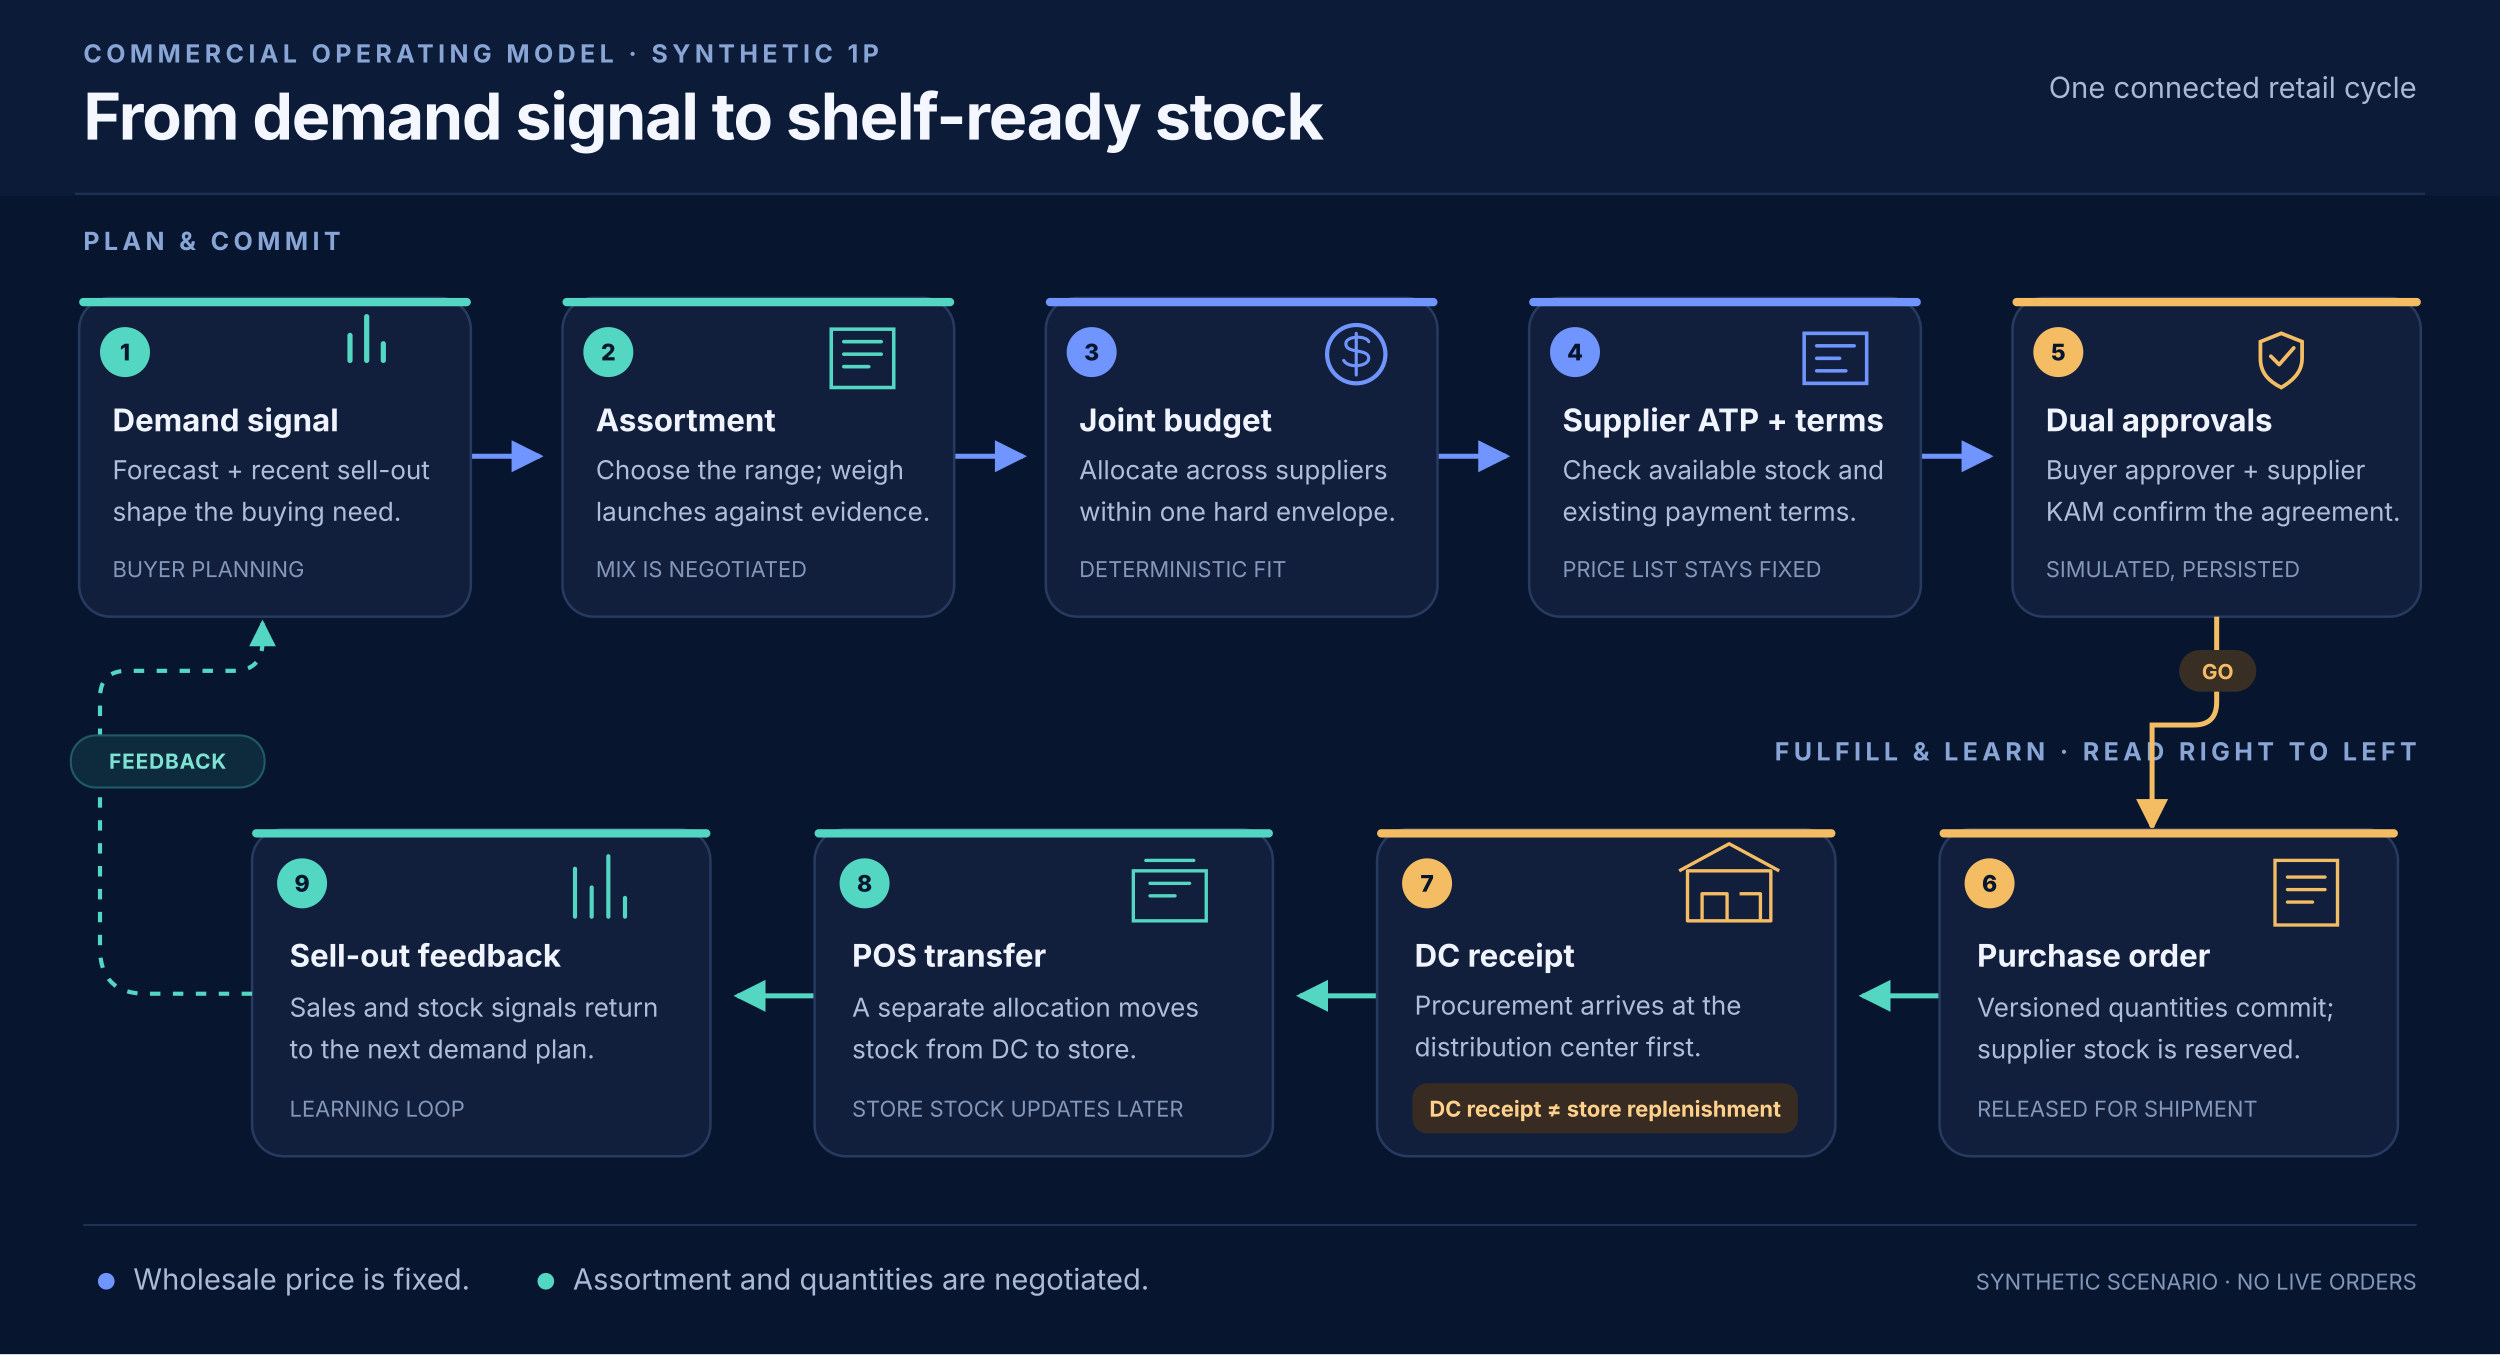
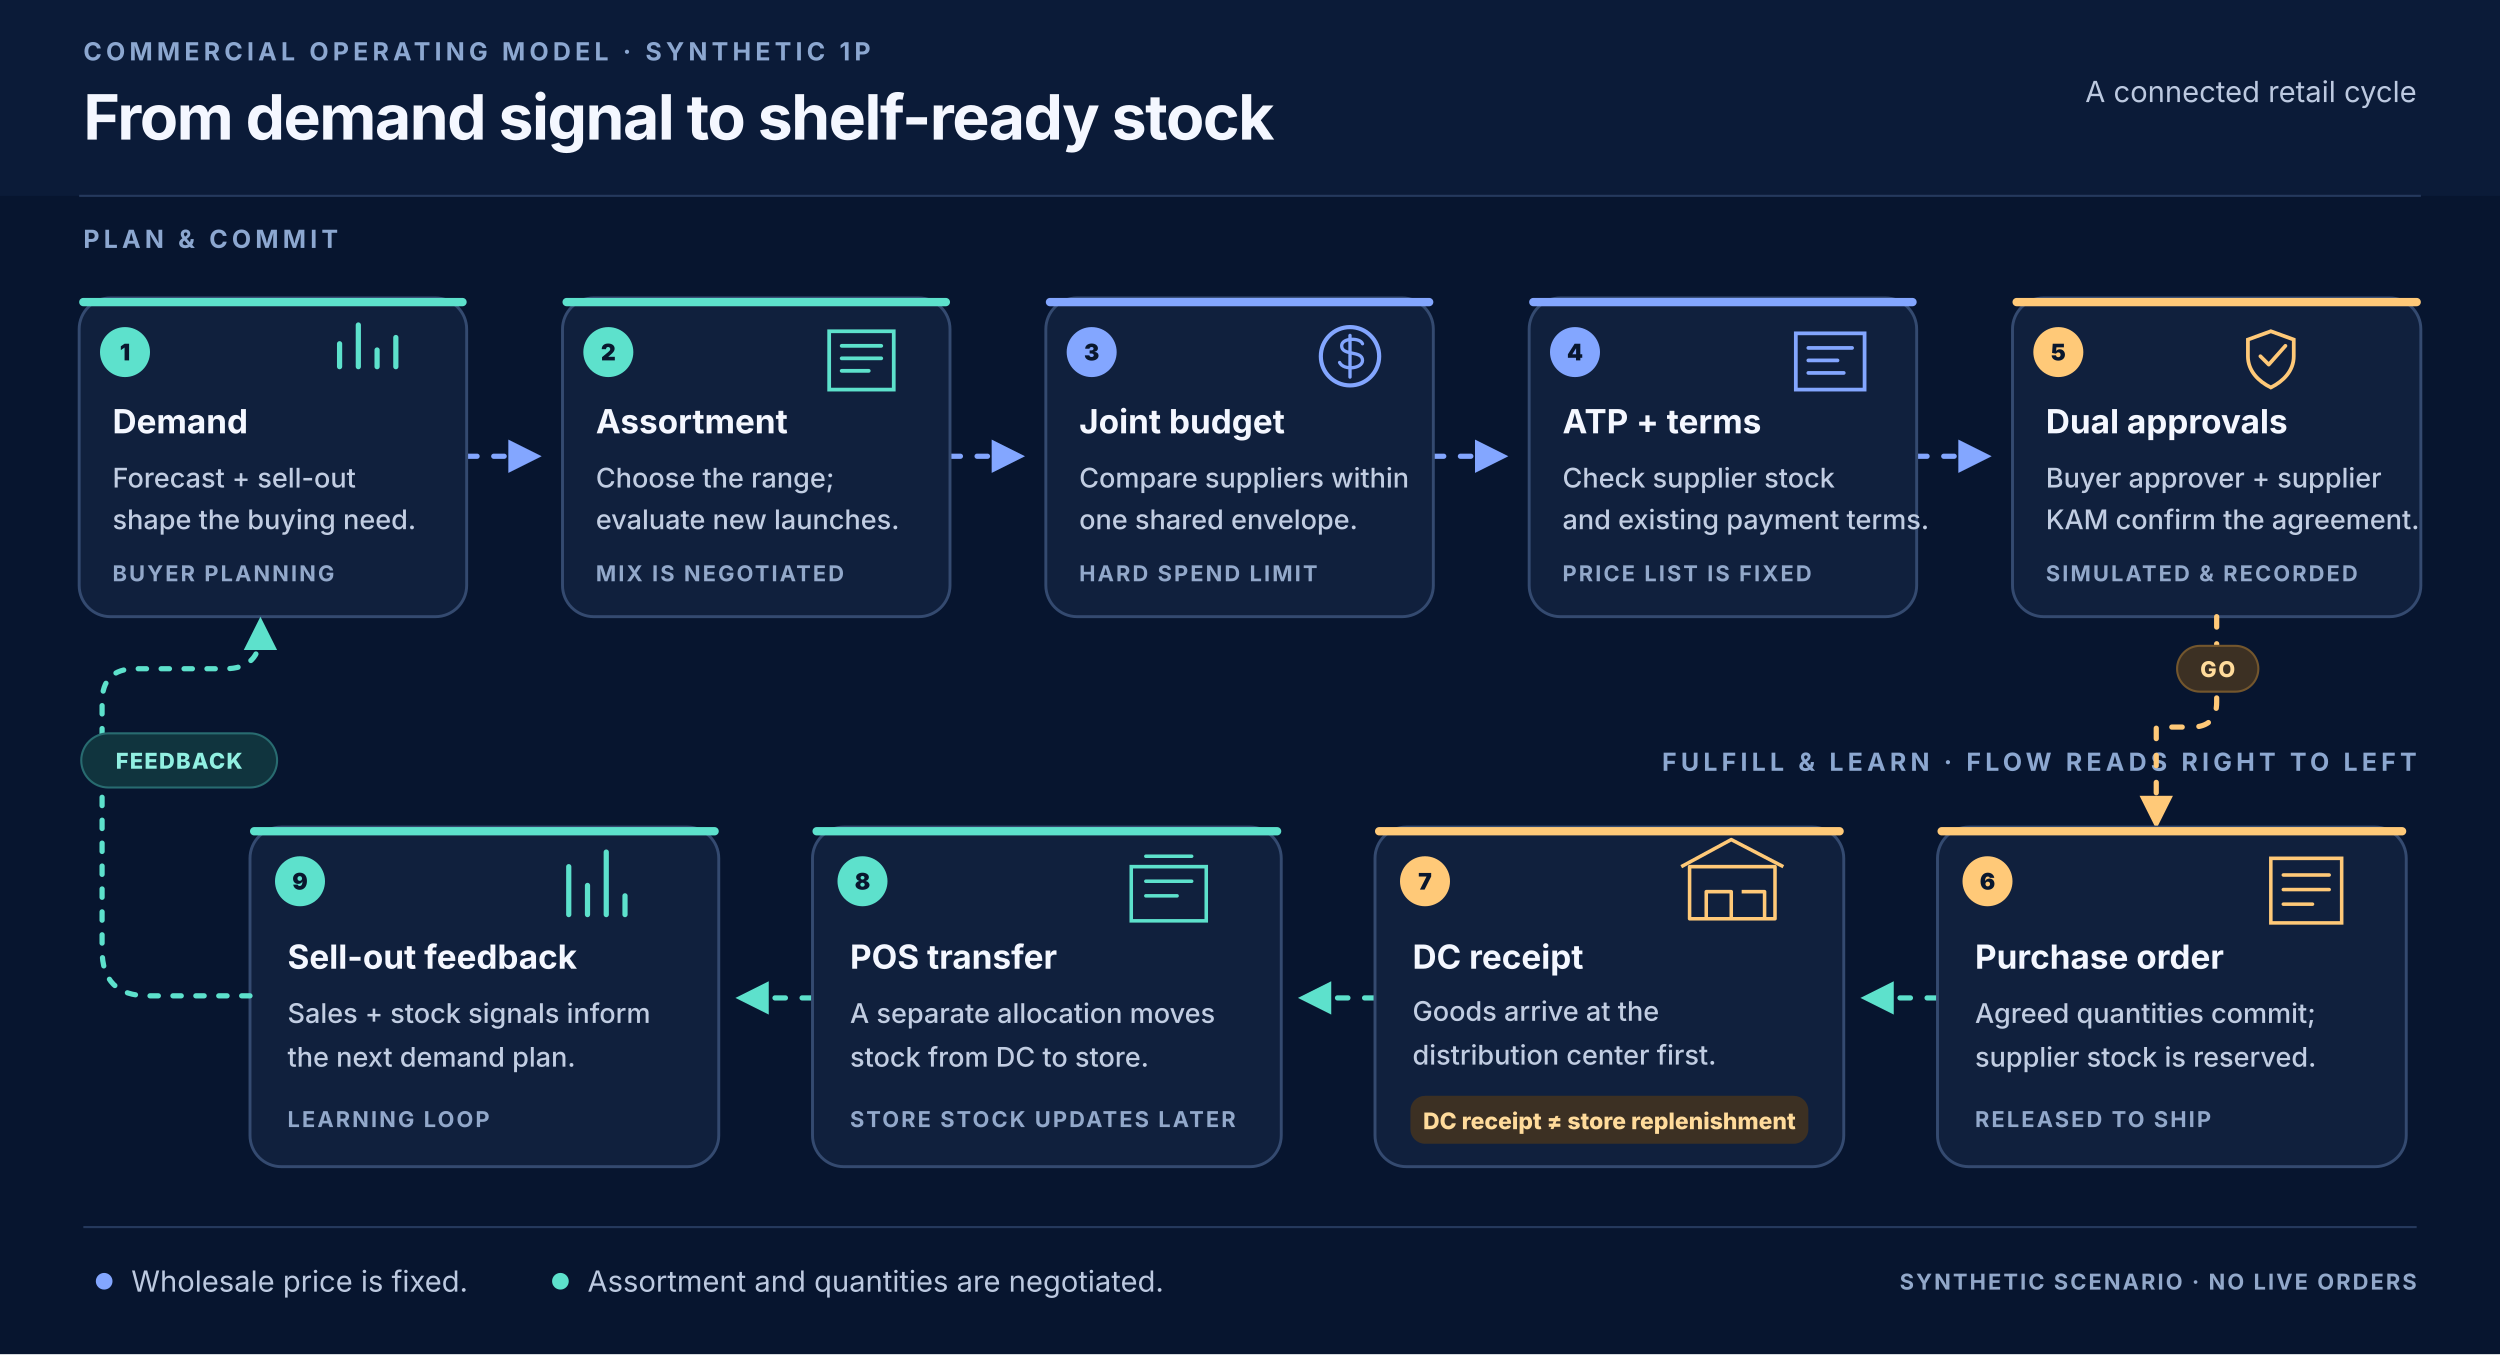
<svg xmlns="http://www.w3.org/2000/svg" viewBox="0 0 1200 650" role="img" aria-labelledby="title desc">
  <defs>
-     <marker id="arrow-cobalt" viewBox="0 0 10 10" refX="8" refY="5" markerWidth="8" markerHeight="8" orient="auto-start-reverse">
-       <path d="M1 1L9 5L1 9Z" fill="#7195FF" />
+     <marker id="arrow-blue" viewBox="0 0 10 10" refX="8" refY="5" markerWidth="8" markerHeight="8" orient="auto">
+       <path d="M1 1L9 5L1 9Z" fill="#83A6FF" />
    </marker>
-     <marker id="arrow-teal" viewBox="0 0 10 10" refX="8" refY="5" markerWidth="8" markerHeight="8" orient="auto-start-reverse">
-       <path d="M1 1L9 5L1 9Z" fill="#53D6C2" />
+     <marker id="arrow-teal" viewBox="0 0 10 10" refX="8" refY="5" markerWidth="8" markerHeight="8" orient="auto">
+       <path d="M1 1L9 5L1 9Z" fill="#5DE1CC" />
    </marker>
-     <marker id="arrow-amber" viewBox="0 0 10 10" refX="8" refY="5" markerWidth="8" markerHeight="8" orient="auto-start-reverse">
-       <path d="M1 1L9 5L1 9Z" fill="#F4BD63" />
+     <marker id="arrow-amber" viewBox="0 0 10 10" refX="8" refY="5" markerWidth="8" markerHeight="8" orient="auto">
+       <path d="M1 1L9 5L1 9Z" fill="#FFC978" />
    </marker>
    <style>
      text { font-family: Inter, ui-sans-serif, system-ui, -apple-system, "Segoe UI", sans-serif; }
-       .eyebrow { fill:#88A5D6; font-size:12px; font-weight:700; letter-spacing:2.1px; }
-       .title { fill:#F4F7FF; font-size:31px; font-weight:700; letter-spacing:-.6px; }
-       .sub { fill:#AAB9D5; font-size:14px; }
-       .card { fill:#111F3C; stroke:#273A60; stroke-width:1.2; }
-       .cardTitle { fill:#F0F4FF; font-size:15px; font-weight:700; }
-       .body { fill:#AFBED8; font-size:12.5px; }
-       .small { fill:#8397BA; font-size:10.5px; }
-       .num { fill:#07152F; font-size:11px; font-weight:800; text-anchor:middle; dominant-baseline:central; }
-       .topLine { fill:none; stroke:#7195FF; stroke-width:2.4; marker-end:url(#arrow-cobalt); }
-       .bottomLine { fill:none; stroke:#53D6C2; stroke-width:2.4; marker-end:url(#arrow-teal); }
+       .eyebrow { fill:#8CA7D0; font-size:12px; font-weight:750; letter-spacing:2px; }
+       .headline { fill:#F4F7FF; font-size:30px; font-weight:730; letter-spacing:-.7px; }
+       .subtitle { fill:#BCC9E0; font-size:14px; }
+       .card { fill:#10203D; stroke:#344A70; stroke-width:1.4; }
+       .outline { fill:none; stroke:transparent; stroke-width:2.5; }
+       .card-title { fill:#F4F7FF; font-size:16px; font-weight:720; }
+       .body { fill:#C1CDE2; font-size:13px; font-weight:450; }
+       .tag { fill:#92A8CA; font-size:10.5px; font-weight:730; letter-spacing:1px; }
+       .num { fill:#09172E; font-size:11px; font-weight:850; text-anchor:middle; dominant-baseline:central; }
+       .flow { fill:none; stroke-width:2.5; stroke-dasharray:5 8; stroke-linecap:round; animation:flow 1.05s linear infinite; }
+       .flow-blue { stroke:#83A6FF; marker-end:url(#arrow-blue); }
+       .flow-teal { stroke:#5DE1CC; marker-end:url(#arrow-teal); }
+       .flow-amber { stroke:#FFC978; marker-end:url(#arrow-amber); }
+       .feedback { stroke-dasharray:4 7; }
+       .stage-focus { animation-duration:12s; animation-timing-function:linear; animation-iteration-count:infinite; }
+       .s1 { animation-name:focus1; animation-delay:0s; }
+       .s2 { animation-name:focus2; animation-delay:-10.666s; }
+       .s3 { animation-name:focus3; animation-delay:-9.333s; }
+       .s4 { animation-name:focus4; animation-delay:-8s; }
+       .s5 { animation-name:focus5; animation-delay:-6.666s; }
+       .s6 { animation-name:focus6; animation-delay:-5.333s; }
+       .s7 { animation-name:focus7; animation-delay:-4s; }
+       .s8 { animation-name:focus8; animation-delay:-2.666s; }
+       .s9 { animation-name:focus9; animation-delay:-1.333s; }
+       @keyframes flow { to { stroke-dashoffset:-26; } }
+       @keyframes focus1 { 0%,8% { stroke:#A7BFFF; filter:drop-shadow(0 0 5px #698BFF); } 9%,100% { stroke:transparent; filter:none; } }
+       @keyframes focus2 { 0%,8% { stroke:#A7BFFF; filter:drop-shadow(0 0 5px #698BFF); } 9%,100% { stroke:transparent; filter:none; } }
+       @keyframes focus3 { 0%,8% { stroke:#A7BFFF; filter:drop-shadow(0 0 5px #698BFF); } 9%,100% { stroke:transparent; filter:none; } }
+       @keyframes focus4 { 0%,8% { stroke:#A7BFFF; filter:drop-shadow(0 0 5px #698BFF); } 9%,100% { stroke:transparent; filter:none; } }
+       @keyframes focus5 { 0%,8% { stroke:#FFE0A2; filter:drop-shadow(0 0 5px #E6A64C); } 9%,100% { stroke:transparent; filter:none; } }
+       @keyframes focus6 { 0%,8% { stroke:#FFE0A2; filter:drop-shadow(0 0 5px #E6A64C); } 9%,100% { stroke:transparent; filter:none; } }
+       @keyframes focus7 { 0%,8% { stroke:#FFE0A2; filter:drop-shadow(0 0 5px #E6A64C); } 9%,100% { stroke:transparent; filter:none; } }
+       @keyframes focus8 { 0%,8% { stroke:#9BF3E6; filter:drop-shadow(0 0 5px #31BFAE); } 9%,100% { stroke:transparent; filter:none; } }
+       @keyframes focus9 { 0%,8% { stroke:#9BF3E6; filter:drop-shadow(0 0 5px #31BFAE); } 9%,100% { stroke:transparent; filter:none; } }
+       @media (prefers-reduced-motion: reduce) {
+         .flow, .stage-focus { animation:none !important; }
+         .flow { stroke-dasharray:none; }
+         .outline { stroke:transparent; filter:none; }
+       }
    </style>
  </defs>
  <rect width="1200" height="650" fill="#07152F" />
  <path d="M0 0H1200V94H0Z" fill="#0B1B38" />
-   <path d="M36 93H1164" stroke="#203254" stroke-width="1" />
-   <text x="40" y="30" class="eyebrow">COMMERCIAL OPERATING MODEL · SYNTHETIC 1P</text>
-   <text x="40" y="67" class="title">From demand signal to shelf-ready stock</text>
-   <text x="1160" y="47" text-anchor="end" class="sub">One connected retail cycle</text>
-   <text x="40" y="120" class="eyebrow">PLAN &amp; COMMIT</text>
-   <text x="1160" y="365" text-anchor="end" class="eyebrow">FULFILL &amp; LEARN · READ RIGHT TO LEFT</text>
-   <path class="topLine" d="M226 219H259" />
-   <path class="topLine" d="M458 219H491" />
-   <path class="topLine" d="M690 219H723" />
-   <path class="topLine" d="M922 219H955" />
+   <path d="M38 94H1162" stroke="#25395D" />
+   <text x="40" y="29" class="eyebrow">COMMERCIAL OPERATING MODEL · SYNTHETIC 1P</text>
+   <text x="40" y="67" class="headline">From demand signal to shelf-ready stock</text>
+   <text x="1160" y="49" text-anchor="end" class="subtitle">A connected retail cycle</text>
+   <text x="40" y="119" class="eyebrow">PLAN &amp; COMMIT</text>
+   <text x="1160" y="370" text-anchor="end" class="eyebrow">FULFILL &amp; LEARN · FLOW READS RIGHT TO LEFT</text>
+   <path class="flow flow-blue" d="M224 219H258" />
+   <path class="flow flow-blue" d="M456 219H490" />
+   <path class="flow flow-blue" d="M688 219H722" />
+   <path class="flow flow-blue" d="M920 219H954" />
  <g>
-     <rect x="38" y="143" width="188" height="153" rx="15" class="card" />
-     <rect x="38" y="143" width="188" height="4" rx="2" fill="#53D6C2" />
-     <circle cx="60" cy="169" r="12" fill="#53D6C2" />
+     <rect class="card" x="38" y="143" width="186" height="153" rx="15" />
+     <rect class="outline stage-focus s1" x="38" y="143" width="186" height="153" rx="15" />
+     <rect x="38" y="143" width="186" height="4" rx="2" fill="#5DE1CC" />
+     <circle cx="60" cy="169" r="12" fill="#5DE1CC" />
    <text x="60" y="169" class="num">1</text>
-     <path d="M168 173v-12m8 12v-21m8 21v-8" stroke="#53D6C2" stroke-width="2.5" stroke-linecap="round" />
-     <text x="54" y="207" class="cardTitle">Demand signal</text>
-     <text x="54" y="230" class="body">Forecast + recent sell-out</text>
-     <text x="54" y="250" class="body">shape the buying need.</text>
-     <text x="54" y="277" class="small">BUYER PLANNING</text>
+     <path d="M163 176v-11m9 11v-20m9 20v-8m9 8v-14" stroke="#5DE1CC" stroke-width="2.5" stroke-linecap="round" />
+     <text x="54" y="208" class="card-title">Demand</text>
+     <text x="54" y="234" class="body">Forecast + sell-out</text>
+     <text x="54" y="254" class="body">shape the buying need.</text>
+     <text x="54" y="279" class="tag">BUYER PLANNING</text>
  </g>
  <g>
-     <rect x="270" y="143" width="188" height="153" rx="15" class="card" />
-     <rect x="270" y="143" width="188" height="4" rx="2" fill="#53D6C2" />
-     <circle cx="292" cy="169" r="12" fill="#53D6C2" />
+     <rect class="card" x="270" y="143" width="186" height="153" rx="15" />
+     <rect class="outline stage-focus s2" x="270" y="143" width="186" height="153" rx="15" />
+     <rect x="270" y="143" width="186" height="4" rx="2" fill="#5DE1CC" />
+     <circle cx="292" cy="169" r="12" fill="#5DE1CC" />
    <text x="292" y="169" class="num">2</text>
-     <path d="M399 158h30v28h-30zM405 164h18M405 170h18M405 176h12" fill="none" stroke="#53D6C2" stroke-width="1.7" stroke-linecap="round" />
-     <text x="286" y="207" class="cardTitle">Assortment</text>
-     <text x="286" y="230" class="body">Choose the range; weigh</text>
-     <text x="286" y="250" class="body">launches against evidence.</text>
-     <text x="286" y="277" class="small">MIX IS NEGOTIATED</text>
+     <path d="M398 159h31v28h-31zM404 166h19M404 172h19M404 178h13" fill="none" stroke="#5DE1CC" stroke-width="1.8" stroke-linecap="round" />
+     <text x="286" y="208" class="card-title">Assortment</text>
+     <text x="286" y="234" class="body">Choose the range;</text>
+     <text x="286" y="254" class="body">evaluate new launches.</text>
+     <text x="286" y="279" class="tag">MIX IS NEGOTIATED</text>
  </g>
  <g>
-     <rect x="502" y="143" width="188" height="153" rx="15" class="card" />
-     <rect x="502" y="143" width="188" height="4" rx="2" fill="#7195FF" />
-     <circle cx="524" cy="169" r="12" fill="#7195FF" />
+     <rect class="card" x="502" y="143" width="186" height="153" rx="15" />
+     <rect class="outline stage-focus s3" x="502" y="143" width="186" height="153" rx="15" />
+     <rect x="502" y="143" width="186" height="4" rx="2" fill="#83A6FF" />
+     <circle cx="524" cy="169" r="12" fill="#83A6FF" />
    <text x="524" y="169" class="num">3</text>
-     <circle cx="651" cy="170" r="14" fill="none" stroke="#7195FF" stroke-width="2" />
-     <path d="M651 160v20M657 164c-1-3-11-3-11 1 0 5 11 2 11 7 0 4-10 5-12 1" fill="none" stroke="#7195FF" stroke-width="1.5" stroke-linecap="round" />
-     <text x="518" y="207" class="cardTitle">Joint budget</text>
-     <text x="518" y="230" class="body">Allocate across suppliers</text>
-     <text x="518" y="250" class="body">within one hard envelope.</text>
-     <text x="518" y="277" class="small">DETERMINISTIC FIT</text>
+     <circle cx="648" cy="171" r="14" fill="none" stroke="#83A6FF" stroke-width="2" />
+     <path d="M648 161v20m6-16c-1-3-10-3-10 1 0 5 10 2 10 7 0 4-9 5-11 1" fill="none" stroke="#83A6FF" stroke-width="1.6" stroke-linecap="round" />
+     <text x="518" y="208" class="card-title">Joint budget</text>
+     <text x="518" y="234" class="body">Compare suppliers within</text>
+     <text x="518" y="254" class="body">one shared envelope.</text>
+     <text x="518" y="279" class="tag">HARD SPEND LIMIT</text>
  </g>
  <g>
-     <rect x="734" y="143" width="188" height="153" rx="15" class="card" />
-     <rect x="734" y="143" width="188" height="4" rx="2" fill="#7195FF" />
-     <circle cx="756" cy="169" r="12" fill="#7195FF" />
+     <rect class="card" x="734" y="143" width="186" height="153" rx="15" />
+     <rect class="outline stage-focus s4" x="734" y="143" width="186" height="153" rx="15" />
+     <rect x="734" y="143" width="186" height="4" rx="2" fill="#83A6FF" />
+     <circle cx="756" cy="169" r="12" fill="#83A6FF" />
    <text x="756" y="169" class="num">4</text>
-     <path d="M866 160h30v24h-30zM872 166h18M872 172h11M872 178h14" fill="none" stroke="#7195FF" stroke-width="1.7" stroke-linecap="round" />
-     <text x="750" y="207" class="cardTitle">Supplier ATP + terms</text>
-     <text x="750" y="230" class="body">Check available stock and</text>
-     <text x="750" y="250" class="body">existing payment terms.</text>
-     <text x="750" y="277" class="small">PRICE LIST STAYS FIXED</text>
+     <path d="M862 160h33v27h-33zM868 167h21M868 173h14M868 179h17" fill="none" stroke="#83A6FF" stroke-width="1.8" stroke-linecap="round" />
+     <text x="750" y="208" class="card-title">ATP + terms</text>
+     <text x="750" y="234" class="body">Check supplier stock</text>
+     <text x="750" y="254" class="body">and existing payment terms.</text>
+     <text x="750" y="279" class="tag">PRICE LIST IS FIXED</text>
  </g>
  <g>
-     <rect x="966" y="143" width="196" height="153" rx="15" class="card" />
-     <rect x="966" y="143" width="196" height="4" rx="2" fill="#F4BD63" />
-     <circle cx="988" cy="169" r="12" fill="#F4BD63" />
+     <rect class="card" x="966" y="143" width="196" height="153" rx="15" />
+     <rect class="outline stage-focus s5" x="966" y="143" width="196" height="153" rx="15" />
+     <rect x="966" y="143" width="196" height="4" rx="2" fill="#FFC978" />
+     <circle cx="988" cy="169" r="12" fill="#FFC978" />
    <text x="988" y="169" class="num">5</text>
-     <path d="M1095 160l10 4v8c0 7-5 11-10 14-6-3-10-7-10-14v-8z" fill="none" stroke="#F4BD63" stroke-width="1.8" />
-     <path d="m1090 171 4 4 7-8" fill="none" stroke="#F4BD63" stroke-width="1.8" stroke-linecap="round" stroke-linejoin="round" />
-     <text x="982" y="207" class="cardTitle">Dual approvals</text>
-     <text x="982" y="230" class="body">Buyer approver + supplier</text>
-     <text x="982" y="250" class="body">KAM confirm the agreement.</text>
-     <text x="982" y="277" class="small">SIMULATED, PERSISTED</text>
+     <path d="M1090 159l11 4v8c0 7-5 12-11 15-6-3-11-8-11-15v-8z" fill="none" stroke="#FFC978" stroke-width="1.8" />
+     <path d="m1085 171 4 4 8-9" fill="none" stroke="#FFC978" stroke-width="1.8" stroke-linecap="round" stroke-linejoin="round" />
+     <text x="982" y="208" class="card-title">Dual approvals</text>
+     <text x="982" y="234" class="body">Buyer approver + supplier</text>
+     <text x="982" y="254" class="body">KAM confirm the agreement.</text>
+     <text x="982" y="279" class="tag">SIMULATED &amp; RECORDED</text>
  </g>
-   <path d="M1064 296V337Q1064 348 1053 348H1033V397" fill="none" stroke="#F4BD63" stroke-width="2.4" marker-end="url(#arrow-amber)" />
-   <rect x="1046" y="312" width="37" height="20" rx="10" fill="#392E24" />
-   <text x="1064.5" y="326" text-anchor="middle" fill="#F4BD63" font-size="10" font-weight="700">GO</text>
-   <path class="bottomLine" d="M931 478H894" />
-   <path class="bottomLine" d="M661 478H624" />
-   <path class="bottomLine" d="M391 478H354" />
+   <path class="flow flow-amber" d="M1064 296V337Q1064 349 1052 349H1035V396" />
+   <rect x="1045" y="310" width="39" height="22" rx="11" fill="#3C3023" stroke="#73562D" />
+   <text x="1064.5" y="325" text-anchor="middle" fill="#FFDB9B" font-size="10.5" font-weight="800" letter-spacing=".8">GO</text>
+   <path class="flow flow-teal" d="M930 479H895" />
+   <path class="flow flow-teal" d="M660 479H625" />
+   <path class="flow flow-teal" d="M390 479H355" />
  <g>
-     <rect x="931" y="398" width="220" height="157" rx="15" class="card" />
-     <rect x="931" y="398" width="220" height="4" rx="2" fill="#F4BD63" />
-     <circle cx="955" cy="424" r="12" fill="#F4BD63" />
-     <text x="955" y="424" class="num">6</text>
-     <path d="M1092 413h30v31h-30zM1098 421h18M1098 427h18M1098 433h12" fill="none" stroke="#F4BD63" stroke-width="1.6" stroke-linecap="round" />
-     <text x="949" y="464" class="cardTitle">Purchase order</text>
-     <text x="949" y="488" class="body">Versioned quantities commit;</text>
-     <text x="949" y="508" class="body">supplier stock is reserved.</text>
-     <text x="949" y="536" class="small">RELEASED FOR SHIPMENT</text>
+     <rect class="card" x="930" y="397" width="225" height="163" rx="15" />
+     <rect class="outline stage-focus s6" x="930" y="397" width="225" height="163" rx="15" />
+     <rect x="930" y="397" width="225" height="4" rx="2" fill="#FFC978" />
+     <circle cx="954" cy="423" r="12" fill="#FFC978" />
+     <text x="954" y="423" class="num">6</text>
+     <path d="M1090 412h34v31h-34zM1096 420h22M1096 427h22M1096 434h14" fill="none" stroke="#FFC978" stroke-width="1.7" stroke-linecap="round" />
+     <text x="948" y="465" class="card-title">Purchase order</text>
+     <text x="948" y="491" class="body">Agreed quantities commit;</text>
+     <text x="948" y="512" class="body">supplier stock is reserved.</text>
+     <text x="948" y="541" class="tag">RELEASED TO SHIP</text>
  </g>
  <g>
-     <rect x="661" y="398" width="220" height="157" rx="15" class="card" />
-     <rect x="661" y="398" width="220" height="4" rx="2" fill="#F4BD63" />
-     <circle cx="685" cy="424" r="12" fill="#F4BD63" />
-     <text x="685" y="424" class="num">7</text>
-     <path d="M810 418h40v24h-40zM806 418l24-13 24 13M817 442v-13h12v13M835 429h10v13h-10" fill="none" stroke="#F4BD63" stroke-width="1.6" stroke-linejoin="round" />
-     <text x="679" y="464" class="cardTitle">DC receipt</text>
-     <text x="679" y="487" class="body">Procurement arrives at the</text>
-     <text x="679" y="507" class="body">distribution center first.</text>
-     <rect x="678" y="520" width="185" height="24" rx="7" fill="#382B22" />
-     <text x="770.5" y="536" text-anchor="middle" fill="#FFD18A" font-size="10.5" font-weight="700">DC receipt ≠ store replenishment</text>
+     <rect class="card" x="660" y="397" width="225" height="163" rx="15" />
+     <rect class="outline stage-focus s7" x="660" y="397" width="225" height="163" rx="15" />
+     <rect x="660" y="397" width="225" height="4" rx="2" fill="#FFC978" />
+     <circle cx="684" cy="423" r="12" fill="#FFC978" />
+     <text x="684" y="423" class="num">7</text>
+     <path d="M811 416h41v25h-41zM807 416l24-13 25 13M819 441v-13h12v13m5-13h11v13h-11" fill="none" stroke="#FFC978" stroke-width="1.7" stroke-linejoin="round" />
+     <text x="678" y="465" class="card-title">DC receipt</text>
+     <text x="678" y="490" class="body">Goods arrive at the</text>
+     <text x="678" y="511" class="body">distribution center first.</text>
+     <rect x="677" y="526" width="191" height="23" rx="7" fill="#3C3023" />
+     <text x="772.5" y="542" text-anchor="middle" fill="#FFDB9B" font-size="11" font-weight="760">DC receipt ≠ store replenishment</text>
  </g>
  <g>
-     <rect x="391" y="398" width="220" height="157" rx="15" class="card" />
-     <rect x="391" y="398" width="220" height="4" rx="2" fill="#53D6C2" />
-     <circle cx="415" cy="424" r="12" fill="#53D6C2" />
-     <text x="415" y="424" class="num">8</text>
-     <path d="M544 418h35v24h-35zM550 413h23M552 424h19M552 430h12" fill="none" stroke="#53D6C2" stroke-width="1.6" stroke-linecap="round" />
-     <text x="409" y="464" class="cardTitle">POS transfer</text>
-     <text x="409" y="488" class="body">A separate allocation moves</text>
-     <text x="409" y="508" class="body">stock from DC to store.</text>
-     <text x="409" y="536" class="small">STORE STOCK UPDATES LATER</text>
+     <rect class="card" x="390" y="397" width="225" height="163" rx="15" />
+     <rect class="outline stage-focus s8" x="390" y="397" width="225" height="163" rx="15" />
+     <rect x="390" y="397" width="225" height="4" rx="2" fill="#5DE1CC" />
+     <circle cx="414" cy="423" r="12" fill="#5DE1CC" />
+     <text x="414" y="423" class="num">8</text>
+     <path d="M543 416h36v26h-36zM550 411h22M550 423h22M550 430h15" fill="none" stroke="#5DE1CC" stroke-width="1.7" stroke-linecap="round" />
+     <text x="408" y="465" class="card-title">POS transfer</text>
+     <text x="408" y="491" class="body">A separate allocation moves</text>
+     <text x="408" y="512" class="body">stock from DC to store.</text>
+     <text x="408" y="541" class="tag">STORE STOCK UPDATES LATER</text>
  </g>
  <g>
-     <rect x="121" y="398" width="220" height="157" rx="15" class="card" />
-     <rect x="121" y="398" width="220" height="4" rx="2" fill="#53D6C2" />
-     <circle cx="145" cy="424" r="12" fill="#53D6C2" />
-     <text x="145" y="424" class="num">9</text>
-     <path d="M276 440v-23m8 23v-14m8 14v-29m8 29v-9" stroke="#53D6C2" stroke-width="2" stroke-linecap="round" />
-     <text x="139" y="464" class="cardTitle">Sell-out feedback</text>
-     <text x="139" y="488" class="body">Sales and stock signals return</text>
-     <text x="139" y="508" class="body">to the next demand plan.</text>
-     <text x="139" y="536" class="small">LEARNING LOOP</text>
+     <rect class="card" x="120" y="397" width="225" height="163" rx="15" />
+     <rect class="outline stage-focus s9" x="120" y="397" width="225" height="163" rx="15" />
+     <rect x="120" y="397" width="225" height="4" rx="2" fill="#5DE1CC" />
+     <circle cx="144" cy="423" r="12" fill="#5DE1CC" />
+     <text x="144" y="423" class="num">9</text>
+     <path d="M273 439v-23m9 23v-14m9 14v-30m9 30v-9" stroke="#5DE1CC" stroke-width="2.5" stroke-linecap="round" />
+     <text x="138" y="465" class="card-title">Sell-out feedback</text>
+     <text x="138" y="491" class="body">Sales + stock signals inform</text>
+     <text x="138" y="512" class="body">the next demand plan.</text>
+     <text x="138" y="541" class="tag">LEARNING LOOP</text>
  </g>
-   <path d="M121 477H70Q48 477 48 455V335Q48 322 61 322H112Q126 322 126 308V299" fill="none" stroke="#53D6C2" stroke-width="2" stroke-dasharray="5 6" marker-end="url(#arrow-teal)" />
-   <rect x="34" y="353" width="93" height="25" rx="12" fill="#0E2B3E" stroke="#1F5B67" />
-   <text x="80.5" y="369" text-anchor="middle" fill="#7DE3D4" font-size="10" font-weight="700" letter-spacing=".4">FEEDBACK</text>
-   <path d="M40 588H1160" stroke="#203254" stroke-width="1" />
-   <circle cx="51" cy="615" r="4" fill="#7195FF" />
-   <text x="64" y="619" class="sub">Wholesale price is fixed.</text>
-   <circle cx="262" cy="615" r="4" fill="#53D6C2" />
-   <text x="275" y="619" class="sub">Assortment and quantities are negotiated.</text>
-   <text x="1160" y="619" text-anchor="end" class="small">SYNTHETIC SCENARIO · NO LIVE ORDERS</text>
+   <path class="flow flow-teal feedback" d="M120 478H71Q49 478 49 456V337Q49 321 65 321H108Q125 321 125 304V298" />
+   <rect x="39" y="352" width="94" height="26" rx="13" fill="#10343E" stroke="#286B70" />
+   <text x="86" y="369" text-anchor="middle" fill="#91F0E2" font-size="10.5" font-weight="800" letter-spacing=".6">FEEDBACK</text>
+   <path d="M40 589H1160" stroke="#25395D" />
+   <circle cx="50" cy="615" r="4" fill="#83A6FF" />
+   <text x="63" y="620" class="subtitle">Wholesale price is fixed.</text>
+   <circle cx="269" cy="615" r="4" fill="#5DE1CC" />
+   <text x="282" y="620" class="subtitle">Assortment and quantities are negotiated.</text>
+   <text x="1160" y="619" text-anchor="end" class="tag">SYNTHETIC SCENARIO · NO LIVE ORDERS</text>
</svg>
